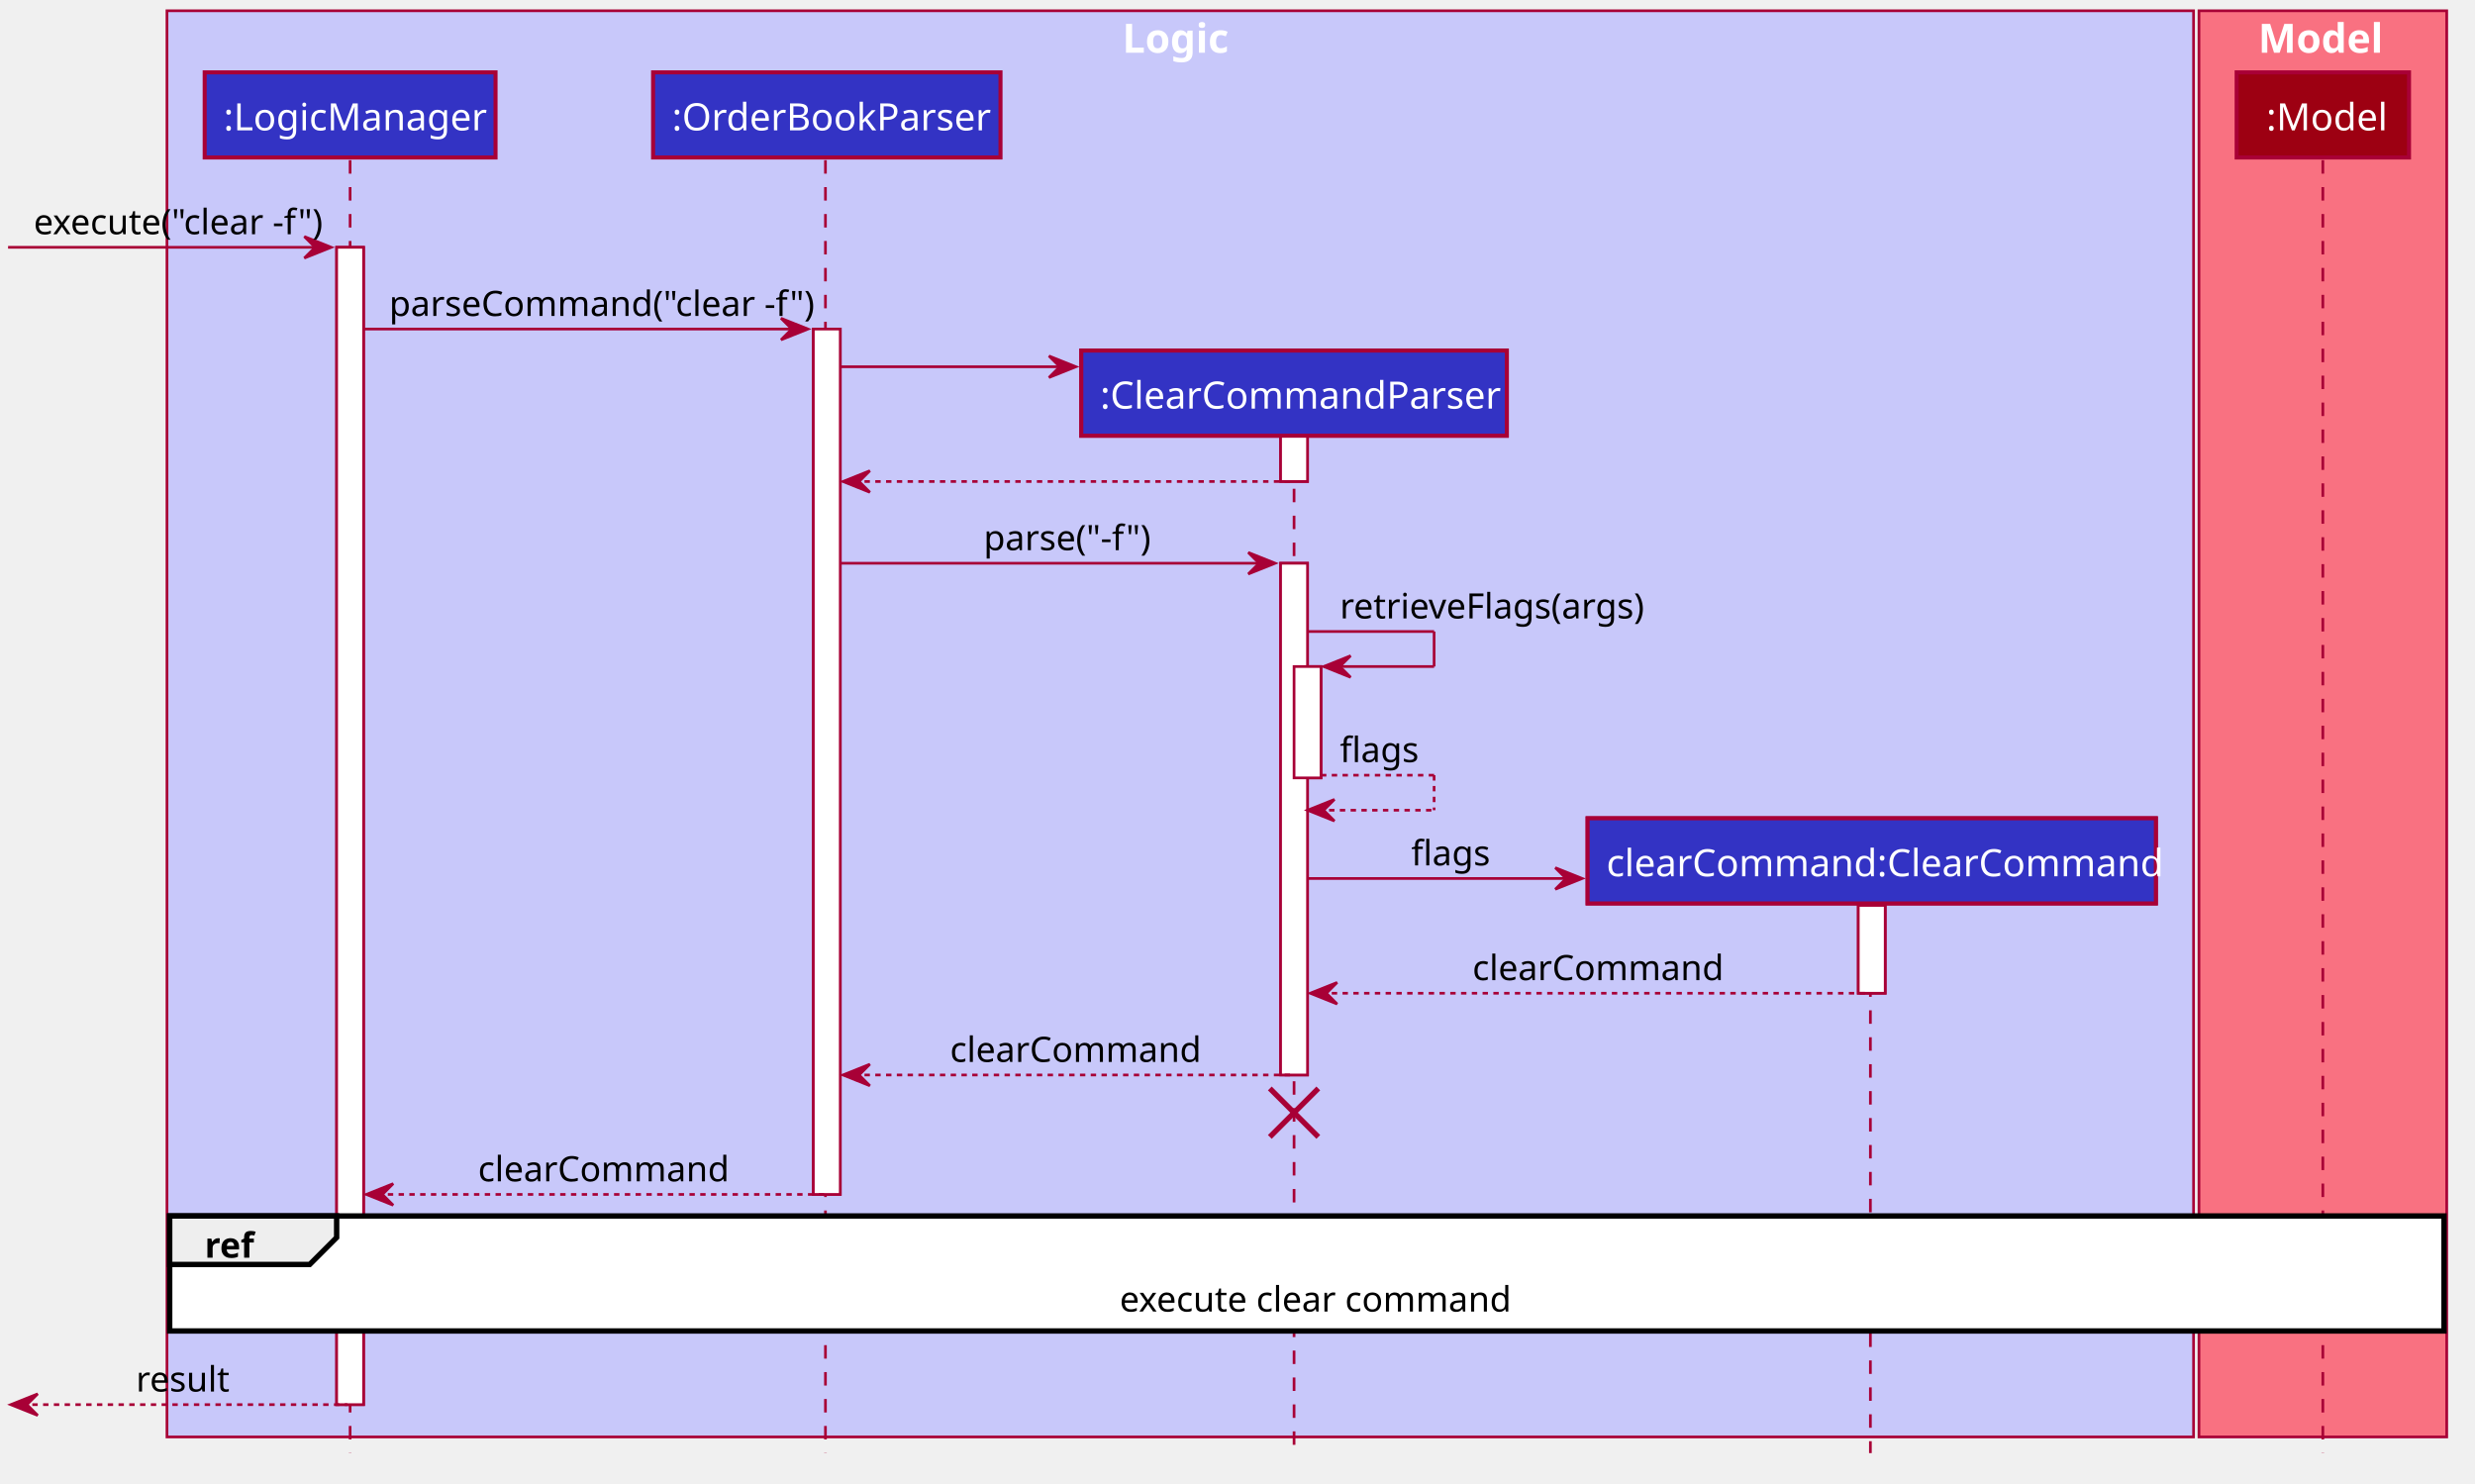
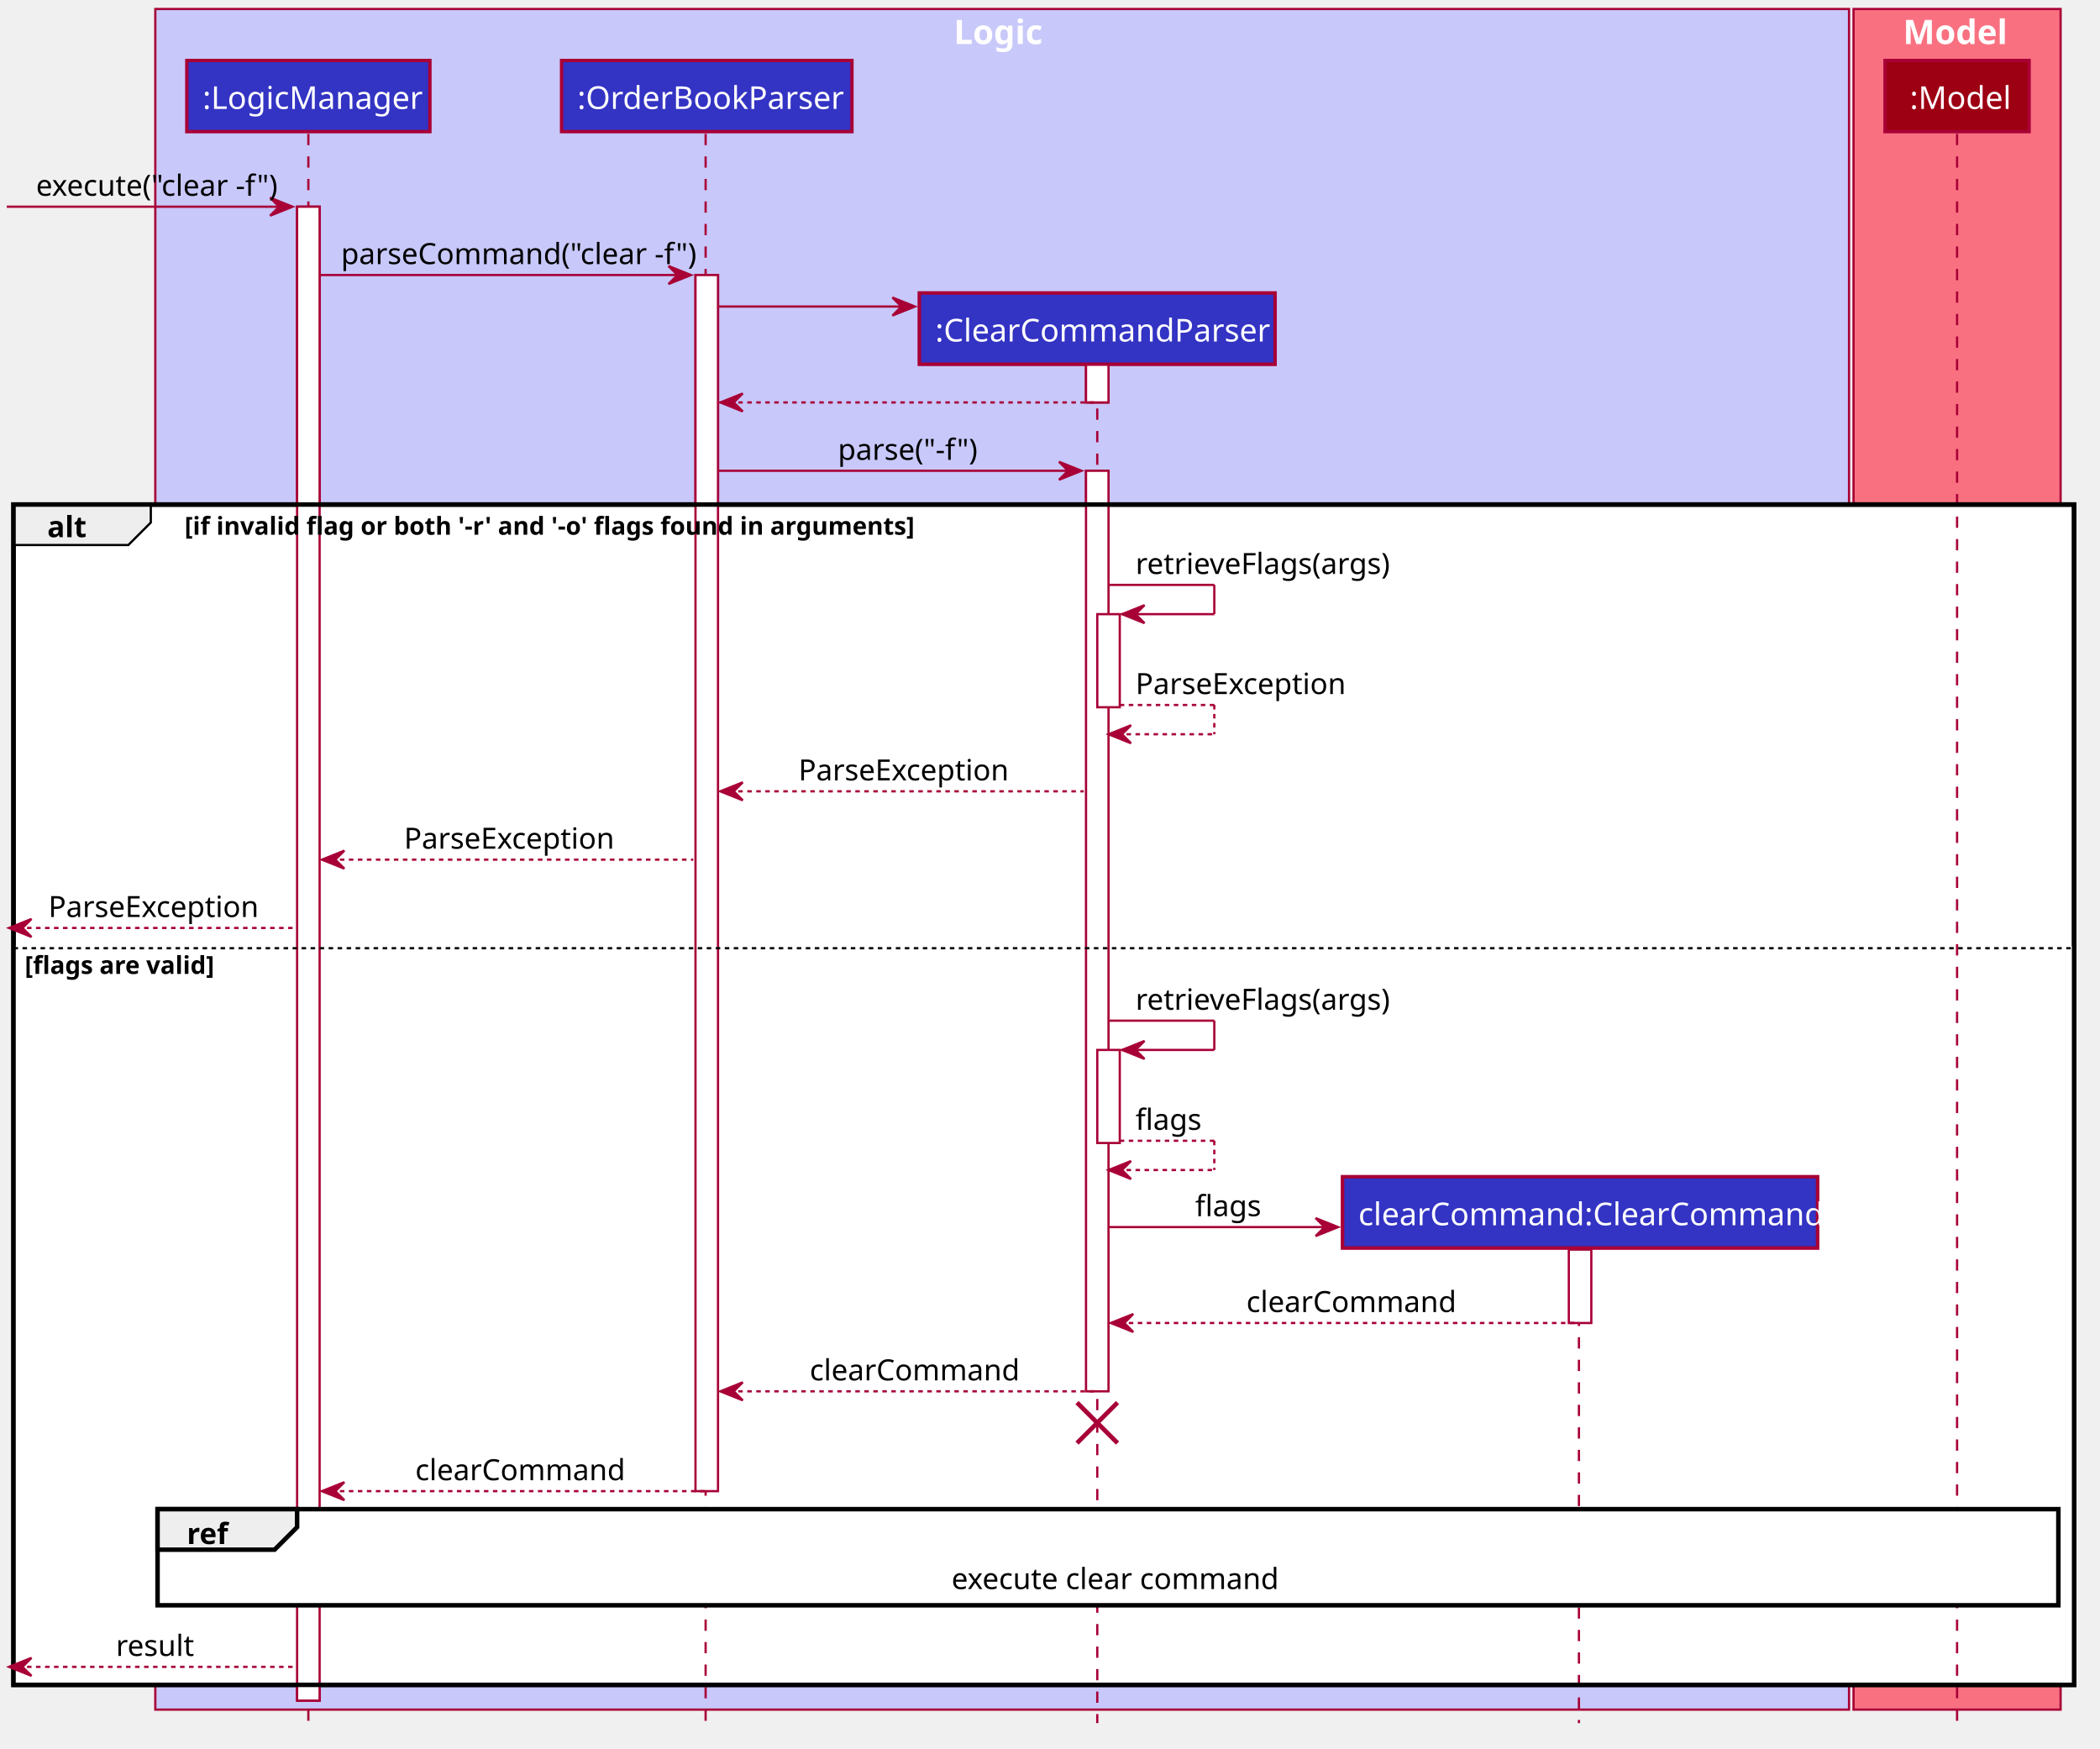
- <svg xmlns="http://www.w3.org/2000/svg" contentScriptType="application/ecmascript" contentStyleType="text/css" height="551px" preserveAspectRatio="none" style="width:919px;height:551px;" version="1.1" viewBox="0 0 919 551" width="919px" zoomAndPan="magnify">
+ <svg xmlns="http://www.w3.org/2000/svg" contentScriptType="application/ecmascript" contentStyleType="text/css" height="777px" preserveAspectRatio="none" style="width:933px;height:777px;" version="1.1" viewBox="0 0 933 777" width="933px" zoomAndPan="magnify">
  <defs />
  <g>
-     <rect fill="#C8C8FA" height="529.562" style="stroke: #A80036; stroke-width: 1.0;" width="752.5" x="62" y="4" />
-     <text fill="#FFFFFF" font-family="sans-serif" font-size="15" font-weight="bold" lengthAdjust="spacingAndGlyphs" textLength="39" x="416.75" y="19.571">Logic</text>
-     <rect fill="#F97181" height="529.562" style="stroke: #A80036; stroke-width: 1.0;" width="92" x="816.5" y="4" />
-     <text fill="#FFFFFF" font-family="sans-serif" font-size="15" font-weight="bold" lengthAdjust="spacingAndGlyphs" textLength="44" x="838.5" y="19.571">Model</text>
-     <rect fill="#FFFFFF" height="429.734" style="stroke: #A80036; stroke-width: 1.0;" width="10" x="125" y="91.828" />
-     <rect fill="#FFFFFF" height="321.328" style="stroke: #A80036; stroke-width: 1.0;" width="10" x="302" y="122.18" />
-     <rect fill="#FFFFFF" height="32.609" style="stroke: #A80036; stroke-width: 1.0;" width="10" x="475.5" y="146.18" />
-     <rect fill="#FFFFFF" height="190.016" style="stroke: #A80036; stroke-width: 1.0;" width="10" x="475.5" y="209.141" />
-     <rect fill="#FFFFFF" height="41.352" style="stroke: #A80036; stroke-width: 1.0;" width="10" x="480.5" y="247.492" />
-     <rect fill="#FFFFFF" height="32.609" style="stroke: #A80036; stroke-width: 1.0;" width="10" x="690" y="336.195" />
-     <rect fill="#3333C4" height="31.609" style="stroke: #A80036; stroke-width: 1.5;" width="158" x="401.5" y="130.18" />
-     <text fill="#FFFFFF" font-family="sans-serif" font-size="14" lengthAdjust="spacingAndGlyphs" textLength="144" x="408.5" y="151.713">:ClearCommandParser</text>
-     <rect fill="#3333C4" height="31.609" style="stroke: #A80036; stroke-width: 1.5;" width="211" x="589.5" y="303.844" />
-     <text fill="#FFFFFF" font-family="sans-serif" font-size="14" lengthAdjust="spacingAndGlyphs" textLength="197" x="596.5" y="325.377">clearCommand:ClearCommand</text>
-     <line style="stroke: #A80036; stroke-width: 1.0; stroke-dasharray: 5.0,5.0;" x1="130" x2="130" y1="59.477" y2="539.562" />
-     <line style="stroke: #A80036; stroke-width: 1.0; stroke-dasharray: 5.0,5.0;" x1="306.5" x2="306.5" y1="59.477" y2="539.562" />
-     <line style="stroke: #A80036; stroke-width: 1.0; stroke-dasharray: 5.0,5.0;" x1="480.5" x2="480.5" y1="161.484" y2="539.562" />
-     <line style="stroke: #A80036; stroke-width: 1.0; stroke-dasharray: 5.0,5.0;" x1="694.5" x2="694.5" y1="335.148" y2="539.562" />
-     <line style="stroke: #A80036; stroke-width: 1.0; stroke-dasharray: 5.0,5.0;" x1="862.5" x2="862.5" y1="59.477" y2="539.562" />
-     <rect fill="#3333C4" height="31.609" style="stroke: #A80036; stroke-width: 1.5;" width="108" x="76" y="26.867" />
-     <text fill="#FFFFFF" font-family="sans-serif" font-size="14" lengthAdjust="spacingAndGlyphs" textLength="94" x="83" y="48.4">:LogicManager</text>
-     <rect fill="#3333C4" height="31.609" style="stroke: #A80036; stroke-width: 1.5;" width="129" x="242.5" y="26.867" />
-     <text fill="#FFFFFF" font-family="sans-serif" font-size="14" lengthAdjust="spacingAndGlyphs" textLength="115" x="249.5" y="48.4">:OrderBookParser</text>
-     <rect fill="#9D0012" height="31.609" style="stroke: #A80036; stroke-width: 1.5;" width="64" x="830.5" y="26.867" />
-     <text fill="#FFFFFF" font-family="sans-serif" font-size="14" lengthAdjust="spacingAndGlyphs" textLength="42" x="841.5" y="48.4">:Model</text>
-     <rect fill="#FFFFFF" height="429.734" style="stroke: #A80036; stroke-width: 1.0;" width="10" x="125" y="91.828" />
-     <rect fill="#FFFFFF" height="321.328" style="stroke: #A80036; stroke-width: 1.0;" width="10" x="302" y="122.18" />
-     <rect fill="#FFFFFF" height="32.609" style="stroke: #A80036; stroke-width: 1.0;" width="10" x="475.5" y="146.18" />
-     <rect fill="#FFFFFF" height="190.016" style="stroke: #A80036; stroke-width: 1.0;" width="10" x="475.5" y="209.141" />
-     <rect fill="#FFFFFF" height="41.352" style="stroke: #A80036; stroke-width: 1.0;" width="10" x="480.5" y="247.492" />
-     <rect fill="#FFFFFF" height="32.609" style="stroke: #A80036; stroke-width: 1.0;" width="10" x="690" y="336.195" />
-     <polygon fill="#A80036" points="113,87.828,123,91.828,113,95.828,117,91.828" style="stroke: #A80036; stroke-width: 1.0;" />
-     <line style="stroke: #A80036; stroke-width: 1.0;" x1="3" x2="119" y1="91.828" y2="91.828" />
-     <text fill="#000000" font-family="sans-serif" font-size="13" lengthAdjust="spacingAndGlyphs" textLength="103" x="12.5" y="86.972">execute("clear -f")</text>
-     <polygon fill="#A80036" points="290,118.18,300,122.18,290,126.18,294,122.18" style="stroke: #A80036; stroke-width: 1.0;" />
-     <line style="stroke: #A80036; stroke-width: 1.0;" x1="135" x2="296" y1="122.18" y2="122.18" />
-     <text fill="#000000" font-family="sans-serif" font-size="13" lengthAdjust="spacingAndGlyphs" textLength="148" x="144.5" y="117.323">parseCommand("clear -f")</text>
-     <polygon fill="#A80036" points="389.5,132.18,399.5,136.18,389.5,140.18,393.5,136.18" style="stroke: #A80036; stroke-width: 1.0;" />
-     <line style="stroke: #A80036; stroke-width: 1.0;" x1="312" x2="395.5" y1="136.18" y2="136.18" />
-     <rect fill="#3333C4" height="31.609" style="stroke: #A80036; stroke-width: 1.5;" width="158" x="401.5" y="130.18" />
-     <text fill="#FFFFFF" font-family="sans-serif" font-size="14" lengthAdjust="spacingAndGlyphs" textLength="144" x="408.5" y="151.713">:ClearCommandParser</text>
-     <polygon fill="#A80036" points="323,174.789,313,178.789,323,182.789,319,178.789" style="stroke: #A80036; stroke-width: 1.0;" />
-     <line style="stroke: #A80036; stroke-width: 1.0; stroke-dasharray: 2.0,2.0;" x1="317" x2="479.5" y1="178.789" y2="178.789" />
-     <polygon fill="#A80036" points="463.5,205.141,473.5,209.141,463.5,213.141,467.5,209.141" style="stroke: #A80036; stroke-width: 1.0;" />
-     <line style="stroke: #A80036; stroke-width: 1.0;" x1="312" x2="469.5" y1="209.141" y2="209.141" />
-     <text fill="#000000" font-family="sans-serif" font-size="13" lengthAdjust="spacingAndGlyphs" textLength="57" x="365.25" y="204.284">parse("-f")</text>
-     <line style="stroke: #A80036; stroke-width: 1.0;" x1="485.5" x2="532.5" y1="234.492" y2="234.492" />
-     <line style="stroke: #A80036; stroke-width: 1.0;" x1="532.5" x2="532.5" y1="234.492" y2="247.492" />
-     <line style="stroke: #A80036; stroke-width: 1.0;" x1="491.5" x2="532.5" y1="247.492" y2="247.492" />
-     <polygon fill="#A80036" points="501.5,243.492,491.5,247.492,501.5,251.492,497.5,247.492" style="stroke: #A80036; stroke-width: 1.0;" />
-     <text fill="#000000" font-family="sans-serif" font-size="13" lengthAdjust="spacingAndGlyphs" textLength="106" x="497.5" y="229.636">retrieveFlags(args)</text>
-     <line style="stroke: #A80036; stroke-width: 1.0; stroke-dasharray: 2.0,2.0;" x1="490.5" x2="532.5" y1="287.844" y2="287.844" />
-     <line style="stroke: #A80036; stroke-width: 1.0; stroke-dasharray: 2.0,2.0;" x1="532.5" x2="532.5" y1="287.844" y2="300.844" />
-     <line style="stroke: #A80036; stroke-width: 1.0; stroke-dasharray: 2.0,2.0;" x1="485.5" x2="532.5" y1="300.844" y2="300.844" />
-     <polygon fill="#A80036" points="495.5,296.844,485.5,300.844,495.5,304.844,491.5,300.844" style="stroke: #A80036; stroke-width: 1.0;" />
-     <text fill="#000000" font-family="sans-serif" font-size="13" lengthAdjust="spacingAndGlyphs" textLength="27" x="497.5" y="282.987">flags</text>
-     <polygon fill="#A80036" points="577.5,322.195,587.5,326.195,577.5,330.195,581.5,326.195" style="stroke: #A80036; stroke-width: 1.0;" />
-     <line style="stroke: #A80036; stroke-width: 1.0;" x1="485.5" x2="583.5" y1="326.195" y2="326.195" />
-     <text fill="#000000" font-family="sans-serif" font-size="13" lengthAdjust="spacingAndGlyphs" textLength="27" x="524" y="321.339">flags</text>
-     <rect fill="#3333C4" height="31.609" style="stroke: #A80036; stroke-width: 1.5;" width="211" x="589.5" y="303.844" />
-     <text fill="#FFFFFF" font-family="sans-serif" font-size="14" lengthAdjust="spacingAndGlyphs" textLength="197" x="596.5" y="325.377">clearCommand:ClearCommand</text>
-     <polygon fill="#A80036" points="496.5,364.805,486.5,368.805,496.5,372.805,492.5,368.805" style="stroke: #A80036; stroke-width: 1.0;" />
-     <line style="stroke: #A80036; stroke-width: 1.0; stroke-dasharray: 2.0,2.0;" x1="490.5" x2="694" y1="368.805" y2="368.805" />
-     <text fill="#000000" font-family="sans-serif" font-size="13" lengthAdjust="spacingAndGlyphs" textLength="87" x="546.75" y="363.948">clearCommand</text>
-     <polygon fill="#A80036" points="323,395.156,313,399.156,323,403.156,319,399.156" style="stroke: #A80036; stroke-width: 1.0;" />
-     <line style="stroke: #A80036; stroke-width: 1.0; stroke-dasharray: 2.0,2.0;" x1="317" x2="479.5" y1="399.156" y2="399.156" />
-     <text fill="#000000" font-family="sans-serif" font-size="13" lengthAdjust="spacingAndGlyphs" textLength="87" x="352.75" y="394.3">clearCommand</text>
-     <line style="stroke: #A80036; stroke-width: 2.0;" x1="471.5" x2="489.5" y1="404.156" y2="422.156" />
-     <line style="stroke: #A80036; stroke-width: 2.0;" x1="471.5" x2="489.5" y1="422.156" y2="404.156" />
-     <polygon fill="#A80036" points="146,439.508,136,443.508,146,447.508,142,443.508" style="stroke: #A80036; stroke-width: 1.0;" />
-     <line style="stroke: #A80036; stroke-width: 1.0; stroke-dasharray: 2.0,2.0;" x1="140" x2="306" y1="443.508" y2="443.508" />
-     <text fill="#000000" font-family="sans-serif" font-size="13" lengthAdjust="spacingAndGlyphs" textLength="87" x="177.5" y="438.651">clearCommand</text>
-     <rect fill="#FFFFFF" height="42.703" style="stroke: #000000; stroke-width: 2.0;" width="844.5" x="63" y="451.508" />
-     <polygon fill="#EEEEEE" points="63,451.508,125,451.508,125,459.508,115,469.508,63,469.508,63,451.508" style="stroke: #000000; stroke-width: 2.0;" />
-     <text fill="#000000" font-family="sans-serif" font-size="13" font-weight="bold" lengthAdjust="spacingAndGlyphs" textLength="17" x="76" y="467.003">ref</text>
-     <text fill="#000000" font-family="sans-serif" font-size="13" lengthAdjust="spacingAndGlyphs" textLength="139" x="415.75" y="487.003">execute clear command</text>
-     <polygon fill="#A80036" points="14,517.562,4,521.562,14,525.562,10,521.562" style="stroke: #A80036; stroke-width: 1.0;" />
-     <line style="stroke: #A80036; stroke-width: 1.0; stroke-dasharray: 2.0,2.0;" x1="8" x2="129" y1="521.562" y2="521.562" />
-     <text fill="#000000" font-family="sans-serif" font-size="13" lengthAdjust="spacingAndGlyphs" textLength="32" x="50.5" y="516.706">result</text>
+     <rect fill="#C8C8FA" height="755.508" style="stroke: #A80036; stroke-width: 1.0;" width="752.5" x="69" y="4" />
+     <text fill="#FFFFFF" font-family="sans-serif" font-size="15" font-weight="bold" lengthAdjust="spacingAndGlyphs" textLength="39" x="423.75" y="19.571">Logic</text>
+     <rect fill="#F97181" height="755.508" style="stroke: #A80036; stroke-width: 1.0;" width="92" x="823.5" y="4" />
+     <text fill="#FFFFFF" font-family="sans-serif" font-size="15" font-weight="bold" lengthAdjust="spacingAndGlyphs" textLength="44" x="845.5" y="19.571">Model</text>
+     <rect fill="#FFFFFF" height="663.68" style="stroke: #A80036; stroke-width: 1.0;" width="10" x="132" y="91.828" />
+     <rect fill="#FFFFFF" height="540.273" style="stroke: #A80036; stroke-width: 1.0;" width="10" x="309" y="122.18" />
+     <rect fill="#FFFFFF" height="32.609" style="stroke: #A80036; stroke-width: 1.0;" width="10" x="482.5" y="146.18" />
+     <rect fill="#FFFFFF" height="408.961" style="stroke: #A80036; stroke-width: 1.0;" width="10" x="482.5" y="209.141" />
+     <rect fill="#FFFFFF" height="41.352" style="stroke: #A80036; stroke-width: 1.0;" width="10" x="487.5" y="272.844" />
+     <rect fill="#FFFFFF" height="41.352" style="stroke: #A80036; stroke-width: 1.0;" width="10" x="487.5" y="466.438" />
+     <rect fill="#FFFFFF" height="32.609" style="stroke: #A80036; stroke-width: 1.0;" width="10" x="697" y="555.141" />
+     <rect fill="#3333C4" height="31.609" style="stroke: #A80036; stroke-width: 1.5;" width="158" x="408.5" y="130.18" />
+     <text fill="#FFFFFF" font-family="sans-serif" font-size="14" lengthAdjust="spacingAndGlyphs" textLength="144" x="415.5" y="151.713">:ClearCommandParser</text>
+     <rect fill="#FFFFFF" height="524.367" style="stroke: #000000; stroke-width: 2.0;" width="915.5" x="6" y="224.141" />
+     <rect fill="#FFFFFF" height="328.258" style="stroke: none; stroke-width: 1.0;" width="915.5" x="6" y="420.25" />
+     <rect fill="#3333C4" height="31.609" style="stroke: #A80036; stroke-width: 1.5;" width="211" x="596.5" y="522.789" />
+     <text fill="#FFFFFF" font-family="sans-serif" font-size="14" lengthAdjust="spacingAndGlyphs" textLength="197" x="603.5" y="544.322">clearCommand:ClearCommand</text>
+     <line style="stroke: #A80036; stroke-width: 1.0; stroke-dasharray: 5.0,5.0;" x1="137" x2="137" y1="59.477" y2="765.508" />
+     <line style="stroke: #A80036; stroke-width: 1.0; stroke-dasharray: 5.0,5.0;" x1="313.5" x2="313.5" y1="59.477" y2="765.508" />
+     <line style="stroke: #A80036; stroke-width: 1.0; stroke-dasharray: 5.0,5.0;" x1="487.5" x2="487.5" y1="161.484" y2="765.508" />
+     <line style="stroke: #A80036; stroke-width: 1.0; stroke-dasharray: 5.0,5.0;" x1="701.5" x2="701.5" y1="554.094" y2="765.508" />
+     <line style="stroke: #A80036; stroke-width: 1.0; stroke-dasharray: 5.0,5.0;" x1="869.5" x2="869.5" y1="59.477" y2="765.508" />
+     <rect fill="#3333C4" height="31.609" style="stroke: #A80036; stroke-width: 1.5;" width="108" x="83" y="26.867" />
+     <text fill="#FFFFFF" font-family="sans-serif" font-size="14" lengthAdjust="spacingAndGlyphs" textLength="94" x="90" y="48.4">:LogicManager</text>
+     <rect fill="#3333C4" height="31.609" style="stroke: #A80036; stroke-width: 1.5;" width="129" x="249.5" y="26.867" />
+     <text fill="#FFFFFF" font-family="sans-serif" font-size="14" lengthAdjust="spacingAndGlyphs" textLength="115" x="256.5" y="48.4">:OrderBookParser</text>
+     <rect fill="#9D0012" height="31.609" style="stroke: #A80036; stroke-width: 1.5;" width="64" x="837.5" y="26.867" />
+     <text fill="#FFFFFF" font-family="sans-serif" font-size="14" lengthAdjust="spacingAndGlyphs" textLength="42" x="848.5" y="48.4">:Model</text>
+     <rect fill="#FFFFFF" height="663.68" style="stroke: #A80036; stroke-width: 1.0;" width="10" x="132" y="91.828" />
+     <rect fill="#FFFFFF" height="540.273" style="stroke: #A80036; stroke-width: 1.0;" width="10" x="309" y="122.18" />
+     <rect fill="#FFFFFF" height="32.609" style="stroke: #A80036; stroke-width: 1.0;" width="10" x="482.5" y="146.18" />
+     <rect fill="#FFFFFF" height="408.961" style="stroke: #A80036; stroke-width: 1.0;" width="10" x="482.5" y="209.141" />
+     <rect fill="#FFFFFF" height="41.352" style="stroke: #A80036; stroke-width: 1.0;" width="10" x="487.5" y="272.844" />
+     <rect fill="#FFFFFF" height="41.352" style="stroke: #A80036; stroke-width: 1.0;" width="10" x="487.5" y="466.438" />
+     <rect fill="#FFFFFF" height="32.609" style="stroke: #A80036; stroke-width: 1.0;" width="10" x="697" y="555.141" />
+     <polygon fill="#A80036" points="120,87.828,130,91.828,120,95.828,124,91.828" style="stroke: #A80036; stroke-width: 1.0;" />
+     <line style="stroke: #A80036; stroke-width: 1.0;" x1="3" x2="126" y1="91.828" y2="91.828" />
+     <text fill="#000000" font-family="sans-serif" font-size="13" lengthAdjust="spacingAndGlyphs" textLength="103" x="16" y="86.972">execute("clear -f")</text>
+     <polygon fill="#A80036" points="297,118.18,307,122.18,297,126.18,301,122.18" style="stroke: #A80036; stroke-width: 1.0;" />
+     <line style="stroke: #A80036; stroke-width: 1.0;" x1="142" x2="303" y1="122.18" y2="122.18" />
+     <text fill="#000000" font-family="sans-serif" font-size="13" lengthAdjust="spacingAndGlyphs" textLength="148" x="151.5" y="117.323">parseCommand("clear -f")</text>
+     <polygon fill="#A80036" points="396.5,132.18,406.5,136.18,396.5,140.18,400.5,136.18" style="stroke: #A80036; stroke-width: 1.0;" />
+     <line style="stroke: #A80036; stroke-width: 1.0;" x1="319" x2="402.5" y1="136.18" y2="136.18" />
+     <rect fill="#3333C4" height="31.609" style="stroke: #A80036; stroke-width: 1.5;" width="158" x="408.5" y="130.18" />
+     <text fill="#FFFFFF" font-family="sans-serif" font-size="14" lengthAdjust="spacingAndGlyphs" textLength="144" x="415.5" y="151.713">:ClearCommandParser</text>
+     <polygon fill="#A80036" points="330,174.789,320,178.789,330,182.789,326,178.789" style="stroke: #A80036; stroke-width: 1.0;" />
+     <line style="stroke: #A80036; stroke-width: 1.0; stroke-dasharray: 2.0,2.0;" x1="324" x2="486.5" y1="178.789" y2="178.789" />
+     <polygon fill="#A80036" points="470.5,205.141,480.5,209.141,470.5,213.141,474.5,209.141" style="stroke: #A80036; stroke-width: 1.0;" />
+     <line style="stroke: #A80036; stroke-width: 1.0;" x1="319" x2="476.5" y1="209.141" y2="209.141" />
+     <text fill="#000000" font-family="sans-serif" font-size="13" lengthAdjust="spacingAndGlyphs" textLength="57" x="372.25" y="204.284">parse("-f")</text>
+     <path d="M6,224.141 L67,224.141 L67,232.141 L57,242.141 L6,242.141 L6,224.141 " fill="#EEEEEE" style="stroke: #000000; stroke-width: 1.0;" />
+     <rect fill="none" height="524.367" style="stroke: #000000; stroke-width: 2.0;" width="915.5" x="6" y="224.141" />
+     <text fill="#000000" font-family="sans-serif" font-size="13" font-weight="bold" lengthAdjust="spacingAndGlyphs" textLength="16" x="21" y="238.636">alt</text>
+     <text fill="#000000" font-family="sans-serif" font-size="11" font-weight="bold" lengthAdjust="spacingAndGlyphs" textLength="325" x="82" y="237.56">[if invalid flag or both '-r' and '-o' flags  found in arguments]</text>
+     <line style="stroke: #A80036; stroke-width: 1.0;" x1="492.5" x2="539.5" y1="259.844" y2="259.844" />
+     <line style="stroke: #A80036; stroke-width: 1.0;" x1="539.5" x2="539.5" y1="259.844" y2="272.844" />
+     <line style="stroke: #A80036; stroke-width: 1.0;" x1="498.5" x2="539.5" y1="272.844" y2="272.844" />
+     <polygon fill="#A80036" points="508.5,268.844,498.5,272.844,508.5,276.844,504.5,272.844" style="stroke: #A80036; stroke-width: 1.0;" />
+     <text fill="#000000" font-family="sans-serif" font-size="13" lengthAdjust="spacingAndGlyphs" textLength="106" x="504.5" y="254.987">retrieveFlags(args)</text>
+     <line style="stroke: #A80036; stroke-width: 1.0; stroke-dasharray: 2.0,2.0;" x1="497.5" x2="539.5" y1="313.195" y2="313.195" />
+     <line style="stroke: #A80036; stroke-width: 1.0; stroke-dasharray: 2.0,2.0;" x1="539.5" x2="539.5" y1="313.195" y2="326.195" />
+     <line style="stroke: #A80036; stroke-width: 1.0; stroke-dasharray: 2.0,2.0;" x1="492.5" x2="539.5" y1="326.195" y2="326.195" />
+     <polygon fill="#A80036" points="502.5,322.195,492.5,326.195,502.5,330.195,498.5,326.195" style="stroke: #A80036; stroke-width: 1.0;" />
+     <text fill="#000000" font-family="sans-serif" font-size="13" lengthAdjust="spacingAndGlyphs" textLength="92" x="504.5" y="308.339">ParseException</text>
+     <polygon fill="#A80036" points="330,347.547,320,351.547,330,355.547,326,351.547" style="stroke: #A80036; stroke-width: 1.0;" />
+     <line style="stroke: #A80036; stroke-width: 1.0; stroke-dasharray: 2.0,2.0;" x1="324" x2="481.5" y1="351.547" y2="351.547" />
+     <text fill="#000000" font-family="sans-serif" font-size="13" lengthAdjust="spacingAndGlyphs" textLength="92" x="354.75" y="346.69">ParseException</text>
+     <polygon fill="#A80036" points="153,377.898,143,381.898,153,385.898,149,381.898" style="stroke: #A80036; stroke-width: 1.0;" />
+     <line style="stroke: #A80036; stroke-width: 1.0; stroke-dasharray: 2.0,2.0;" x1="147" x2="308" y1="381.898" y2="381.898" />
+     <text fill="#000000" font-family="sans-serif" font-size="13" lengthAdjust="spacingAndGlyphs" textLength="92" x="179.5" y="377.042">ParseException</text>
+     <polygon fill="#A80036" points="14,408.25,4,412.25,14,416.25,10,412.25" style="stroke: #A80036; stroke-width: 1.0;" />
+     <line style="stroke: #A80036; stroke-width: 1.0; stroke-dasharray: 2.0,2.0;" x1="8" x2="131" y1="412.25" y2="412.25" />
+     <text fill="#000000" font-family="sans-serif" font-size="13" lengthAdjust="spacingAndGlyphs" textLength="92" x="21.5" y="407.394">ParseException</text>
+     <line style="stroke: #000000; stroke-width: 1.0; stroke-dasharray: 2.0,2.0;" x1="6" x2="921.5" y1="421.25" y2="421.25" />
+     <text fill="#000000" font-family="sans-serif" font-size="11" font-weight="bold" lengthAdjust="spacingAndGlyphs" textLength="84" x="11" y="432.669">[flags are valid]</text>
+     <line style="stroke: #A80036; stroke-width: 1.0;" x1="492.5" x2="539.5" y1="453.438" y2="453.438" />
+     <line style="stroke: #A80036; stroke-width: 1.0;" x1="539.5" x2="539.5" y1="453.438" y2="466.438" />
+     <line style="stroke: #A80036; stroke-width: 1.0;" x1="498.5" x2="539.5" y1="466.438" y2="466.438" />
+     <polygon fill="#A80036" points="508.5,462.438,498.5,466.438,508.5,470.438,504.5,466.438" style="stroke: #A80036; stroke-width: 1.0;" />
+     <text fill="#000000" font-family="sans-serif" font-size="13" lengthAdjust="spacingAndGlyphs" textLength="106" x="504.5" y="448.581">retrieveFlags(args)</text>
+     <line style="stroke: #A80036; stroke-width: 1.0; stroke-dasharray: 2.0,2.0;" x1="497.5" x2="539.5" y1="506.789" y2="506.789" />
+     <line style="stroke: #A80036; stroke-width: 1.0; stroke-dasharray: 2.0,2.0;" x1="539.5" x2="539.5" y1="506.789" y2="519.789" />
+     <line style="stroke: #A80036; stroke-width: 1.0; stroke-dasharray: 2.0,2.0;" x1="492.5" x2="539.5" y1="519.789" y2="519.789" />
+     <polygon fill="#A80036" points="502.5,515.789,492.5,519.789,502.5,523.789,498.5,519.789" style="stroke: #A80036; stroke-width: 1.0;" />
+     <text fill="#000000" font-family="sans-serif" font-size="13" lengthAdjust="spacingAndGlyphs" textLength="27" x="504.5" y="501.933">flags</text>
+     <polygon fill="#A80036" points="584.5,541.141,594.5,545.141,584.5,549.141,588.5,545.141" style="stroke: #A80036; stroke-width: 1.0;" />
+     <line style="stroke: #A80036; stroke-width: 1.0;" x1="492.5" x2="590.5" y1="545.141" y2="545.141" />
+     <text fill="#000000" font-family="sans-serif" font-size="13" lengthAdjust="spacingAndGlyphs" textLength="27" x="531" y="540.284">flags</text>
+     <rect fill="#3333C4" height="31.609" style="stroke: #A80036; stroke-width: 1.5;" width="211" x="596.5" y="522.789" />
+     <text fill="#FFFFFF" font-family="sans-serif" font-size="14" lengthAdjust="spacingAndGlyphs" textLength="197" x="603.5" y="544.322">clearCommand:ClearCommand</text>
+     <polygon fill="#A80036" points="503.5,583.75,493.5,587.75,503.5,591.75,499.5,587.75" style="stroke: #A80036; stroke-width: 1.0;" />
+     <line style="stroke: #A80036; stroke-width: 1.0; stroke-dasharray: 2.0,2.0;" x1="497.5" x2="701" y1="587.75" y2="587.75" />
+     <text fill="#000000" font-family="sans-serif" font-size="13" lengthAdjust="spacingAndGlyphs" textLength="87" x="553.75" y="582.894">clearCommand</text>
+     <polygon fill="#A80036" points="330,614.102,320,618.102,330,622.102,326,618.102" style="stroke: #A80036; stroke-width: 1.0;" />
+     <line style="stroke: #A80036; stroke-width: 1.0; stroke-dasharray: 2.0,2.0;" x1="324" x2="486.5" y1="618.102" y2="618.102" />
+     <text fill="#000000" font-family="sans-serif" font-size="13" lengthAdjust="spacingAndGlyphs" textLength="87" x="359.75" y="613.245">clearCommand</text>
+     <line style="stroke: #A80036; stroke-width: 2.0;" x1="478.5" x2="496.5" y1="623.102" y2="641.102" />
+     <line style="stroke: #A80036; stroke-width: 2.0;" x1="478.5" x2="496.5" y1="641.102" y2="623.102" />
+     <polygon fill="#A80036" points="153,658.453,143,662.453,153,666.453,149,662.453" style="stroke: #A80036; stroke-width: 1.0;" />
+     <line style="stroke: #A80036; stroke-width: 1.0; stroke-dasharray: 2.0,2.0;" x1="147" x2="313" y1="662.453" y2="662.453" />
+     <text fill="#000000" font-family="sans-serif" font-size="13" lengthAdjust="spacingAndGlyphs" textLength="87" x="184.5" y="657.597">clearCommand</text>
+     <rect fill="#FFFFFF" height="42.703" style="stroke: #000000; stroke-width: 2.0;" width="844.5" x="70" y="670.453" />
+     <polygon fill="#EEEEEE" points="70,670.453,132,670.453,132,678.453,122,688.453,70,688.453,70,670.453" style="stroke: #000000; stroke-width: 2.0;" />
+     <text fill="#000000" font-family="sans-serif" font-size="13" font-weight="bold" lengthAdjust="spacingAndGlyphs" textLength="17" x="83" y="685.948">ref</text>
+     <text fill="#000000" font-family="sans-serif" font-size="13" lengthAdjust="spacingAndGlyphs" textLength="139" x="422.75" y="705.948">execute clear command</text>
+     <polygon fill="#A80036" points="14,736.508,4,740.508,14,744.508,10,740.508" style="stroke: #A80036; stroke-width: 1.0;" />
+     <line style="stroke: #A80036; stroke-width: 1.0; stroke-dasharray: 2.0,2.0;" x1="8" x2="131" y1="740.508" y2="740.508" />
+     <text fill="#000000" font-family="sans-serif" font-size="13" lengthAdjust="spacingAndGlyphs" textLength="32" x="51.5" y="735.651">result</text>
  </g>
</svg>
